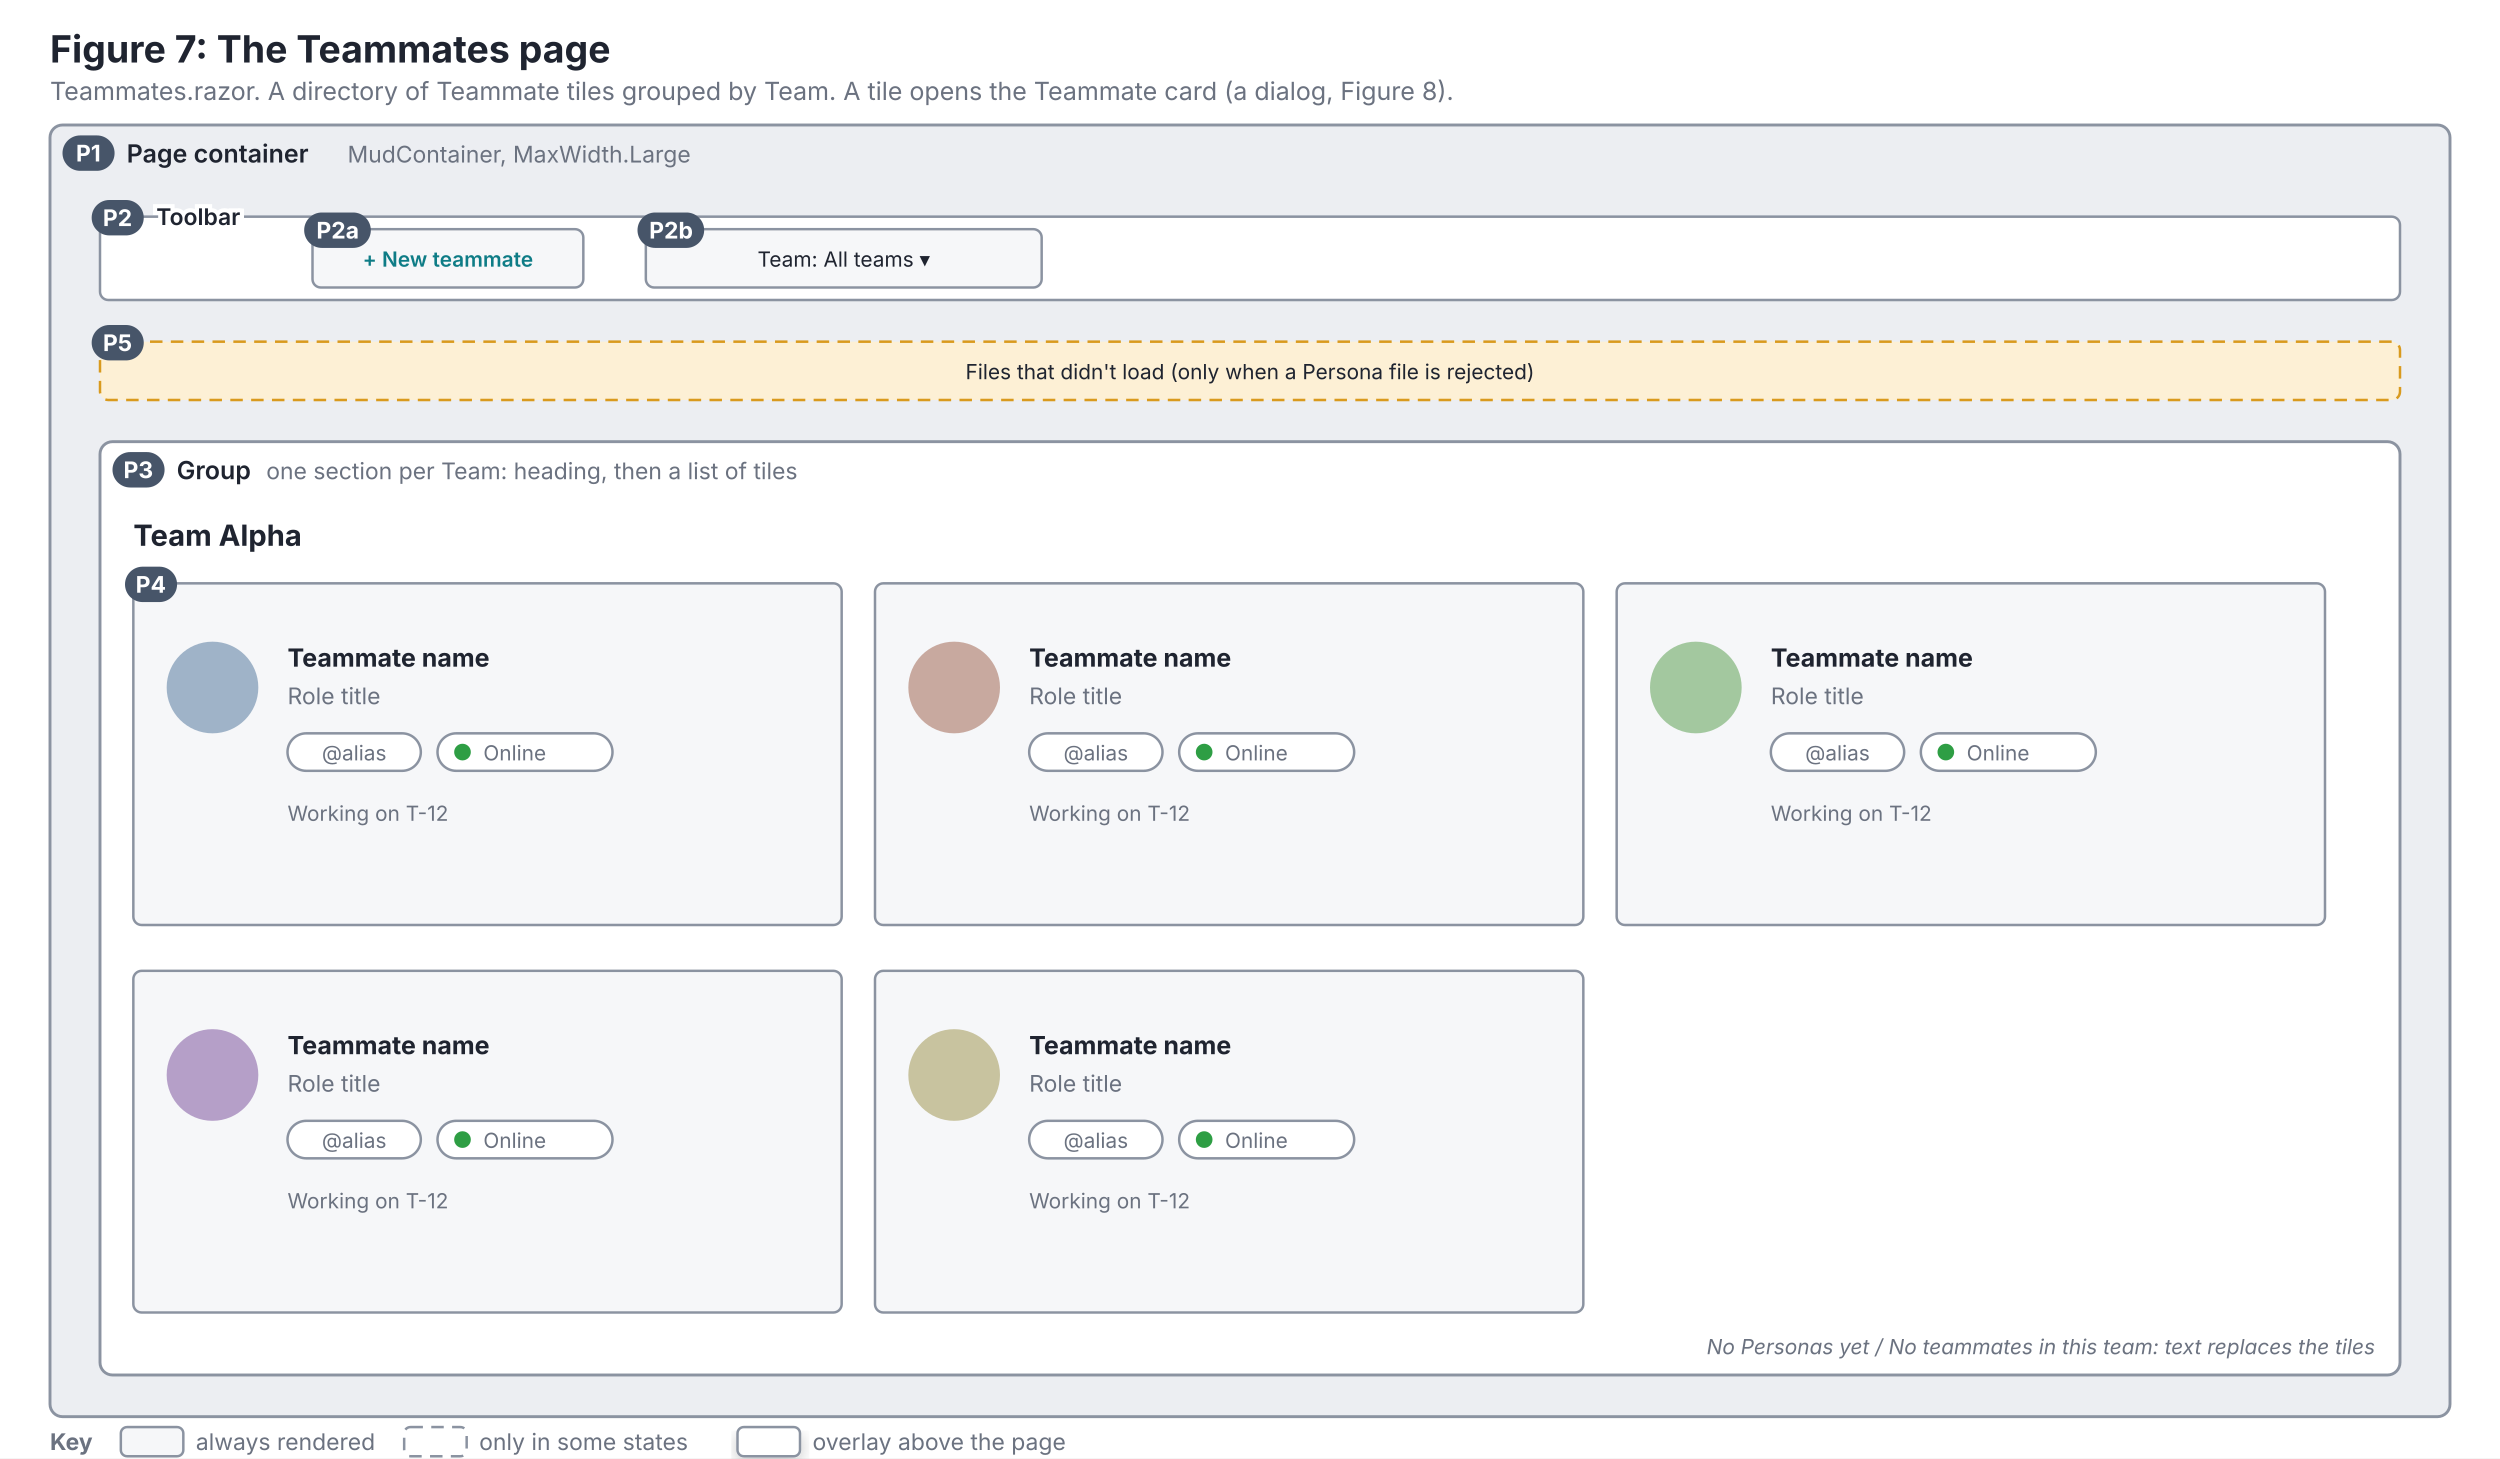
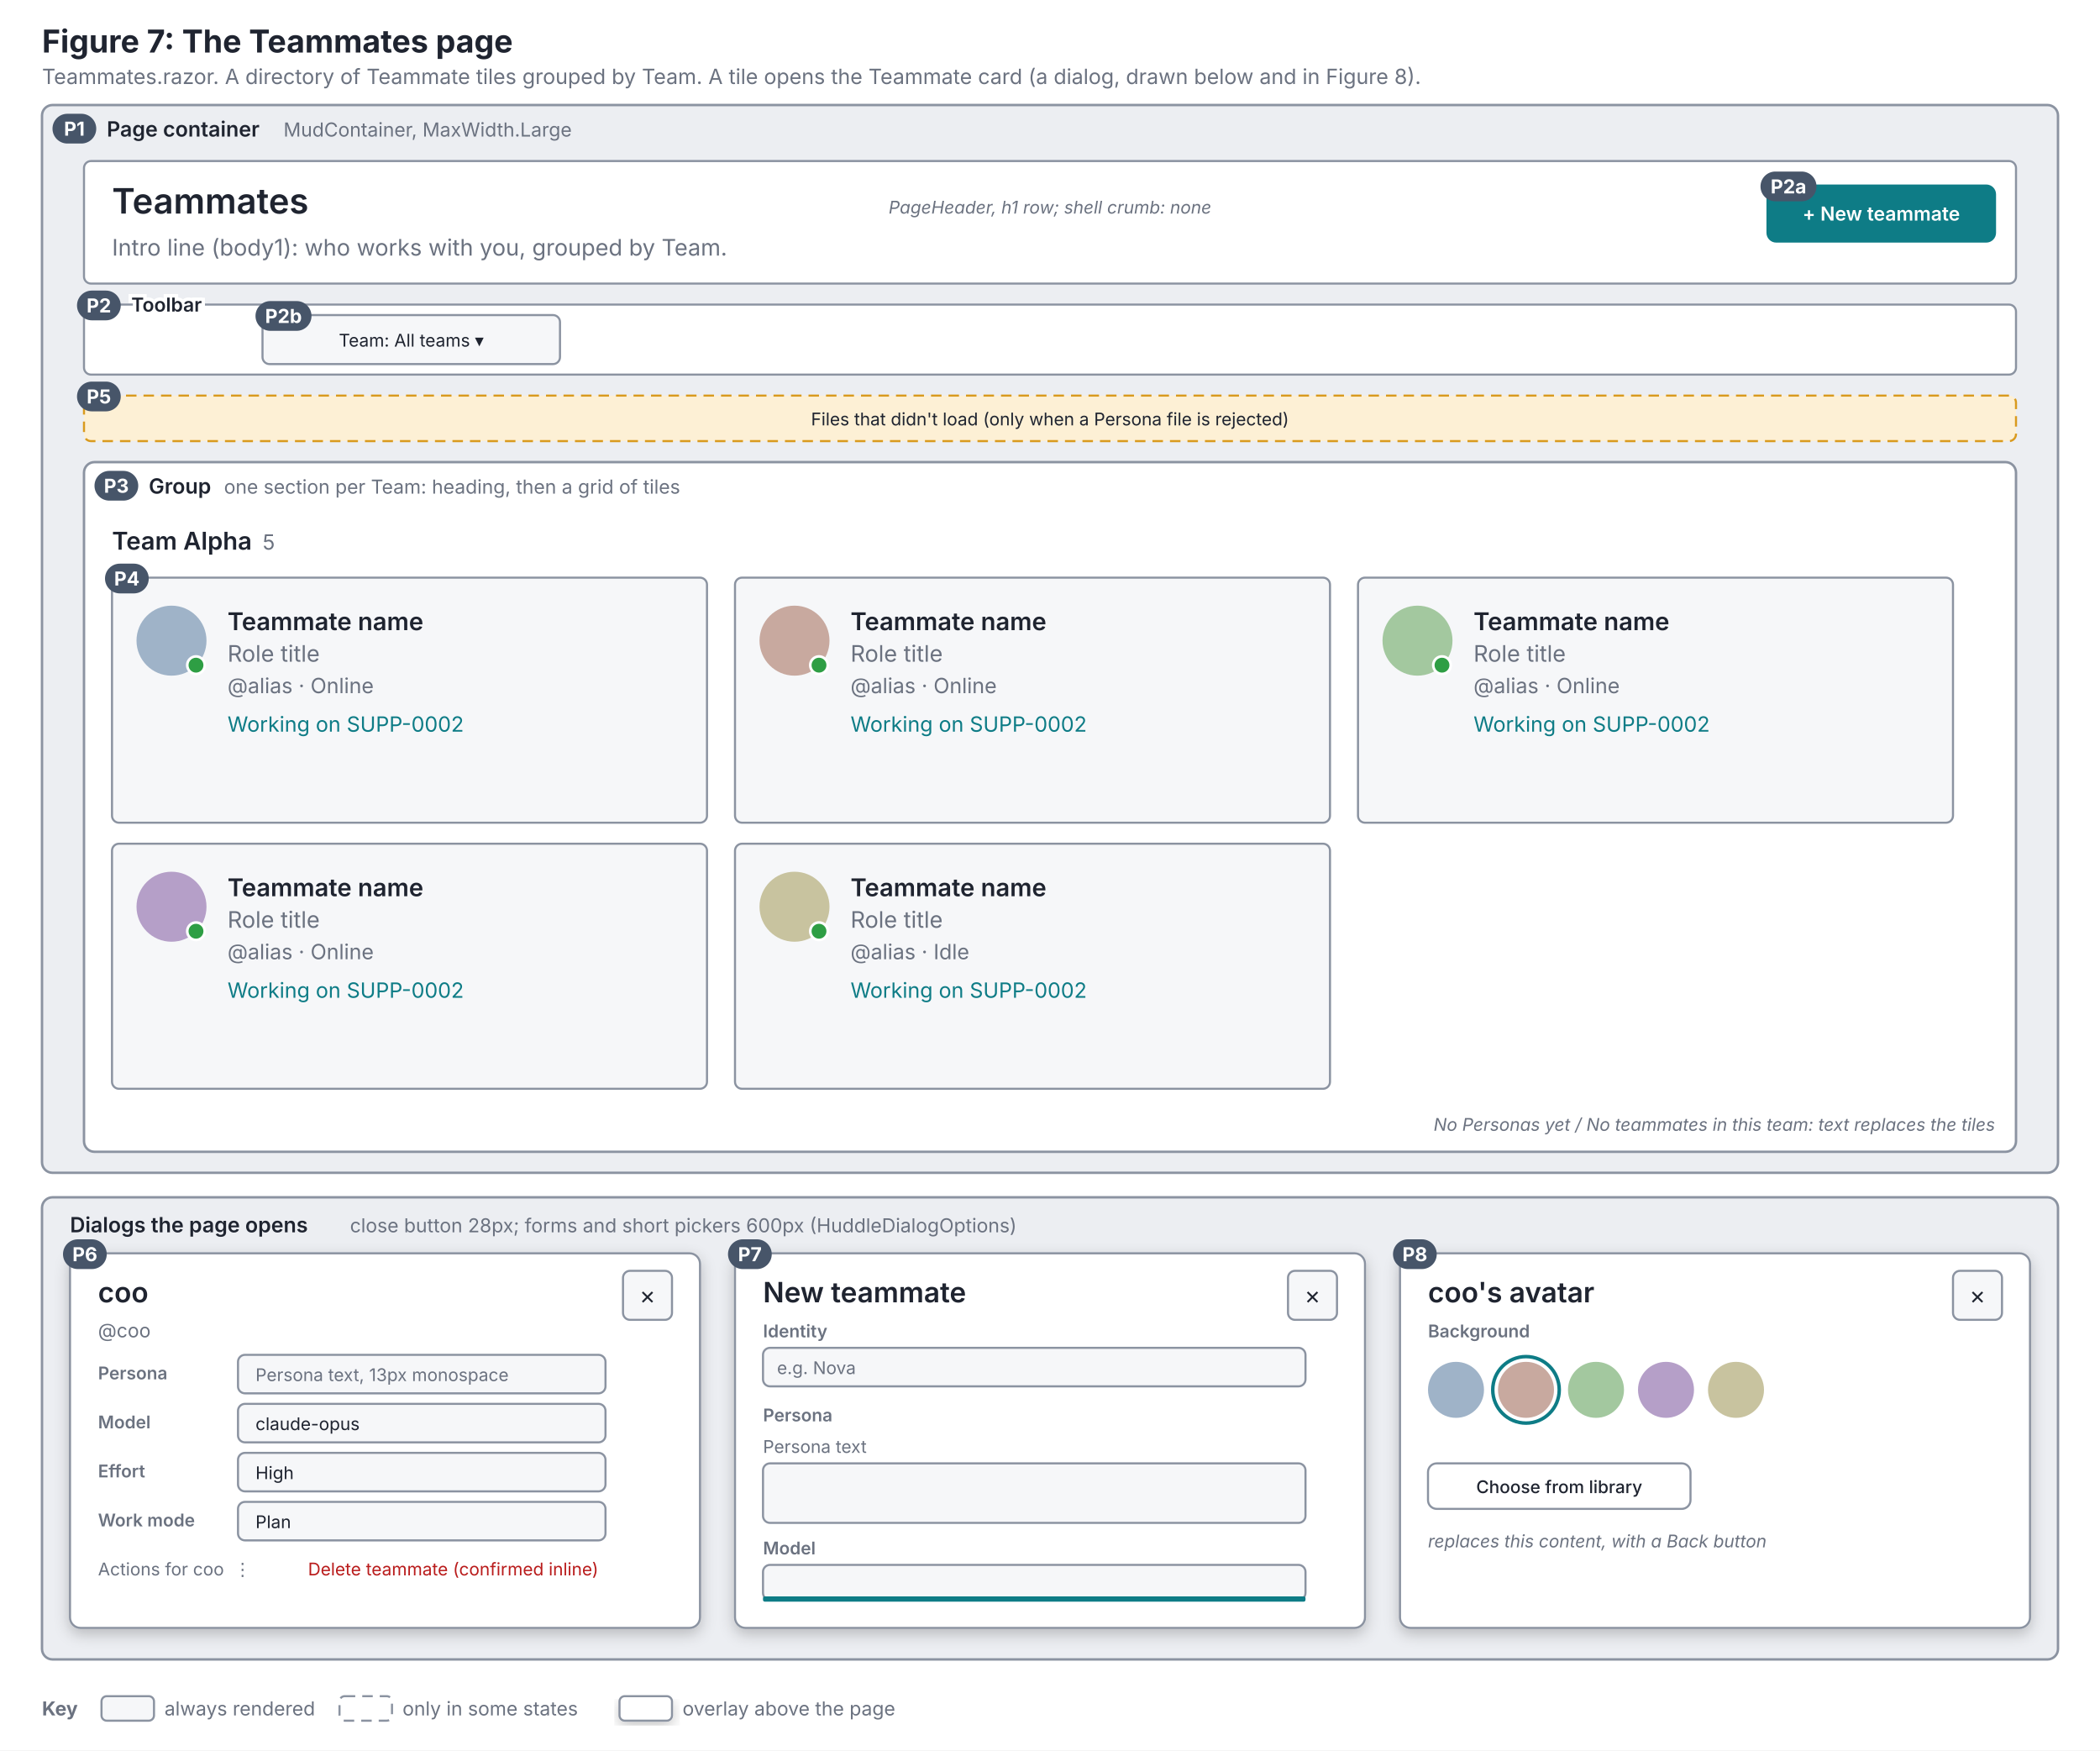
- <svg xmlns="http://www.w3.org/2000/svg" viewBox="0 0 1200 700" width="1200" height="700" font-family="Inter, 'Segoe UI', Helvetica, Arial, sans-serif" xml:space="preserve" style="white-space: pre" role="img" aria-label="Figure 7: The Teammates page">
+ <svg xmlns="http://www.w3.org/2000/svg" viewBox="0 0 1200 1000" width="1200" height="1000" font-family="Inter, 'Segoe UI', Helvetica, Arial, sans-serif" xml:space="preserve" style="white-space: pre" role="img" aria-label="Figure 7: The Teammates page">
  <defs>
    <filter id="sh" x="-10%" y="-10%" width="125%" height="130%">
      <feDropShadow dx="0" dy="3" stdDeviation="4" flood-color="#000" flood-opacity="0.22" />
    </filter>
    <marker id="ar" viewBox="0 0 10 10" refX="9" refY="5" markerWidth="7" markerHeight="7" orient="auto-start-reverse">
      <path d="M0 0 L10 5 L0 10 z" fill="#6b7280" />
    </marker>
  </defs>
-   <rect width="1200" height="700" fill="#ffffff" />
+   <rect width="1200" height="1000" fill="#ffffff" />
  <text x="24" y="30" font-size="18" font-weight="700" fill="#1f2430" text-anchor="start">Figure 7: The Teammates page</text>
-   <text x="24" y="48" font-size="12" font-weight="400" fill="#6b7280" text-anchor="start">Teammates.razor. A directory of Teammate tiles grouped by Team. A tile opens the Teammate card (a dialog, Figure 8).</text>
-   <rect x="24" y="60" width="1152" height="620" rx="6" fill="#eceef2" stroke="#8b93a1" stroke-width="1.4" />
+   <text x="24" y="48" font-size="12" font-weight="400" fill="#6b7280" text-anchor="start">Teammates.razor. A directory of Teammate tiles grouped by Team. A tile opens the Teammate card (a dialog, drawn below and in Figure 8).</text>
+   <rect x="24" y="60" width="1152" height="610" rx="6" fill="#eceef2" stroke="#8b93a1" stroke-width="1.4" />
  <rect x="30" y="65" width="25" height="17" rx="8.5" fill="#475569" />
-   <text x="42.4" y="77.5" font-size="11" font-weight="700" fill="#fff" text-anchor="middle">P1</text>
-   <text x="60.8" y="78" font-size="12" font-weight="600" fill="#1f2430" text-anchor="start">Page container</text>
-   <text x="166.8" y="78" font-size="11" font-weight="400" fill="#6b7280" text-anchor="start">MudContainer, MaxWidth.Large</text>
-   <rect x="48" y="104" width="1104" height="40" rx="4" fill="#ffffff" stroke="#8b93a1" stroke-width="1.2" />
-   <rect x="44" y="96" width="25" height="17" rx="8.5" fill="#475569" />
-   <text x="56.4" y="108.5" font-size="11" font-weight="700" fill="#fff" text-anchor="middle">P2</text>
-   <text x="75" y="108" font-size="11" font-weight="600" fill="#1f2430" stroke="#ffffff" stroke-width="4" paint-order="stroke">Toolbar</text>
-   <rect x="150" y="110" width="130" height="28" rx="4" fill="#f6f7f9" stroke="#8b93a1" stroke-width="1.2" />
-   <text x="215.0" y="128.0" font-size="10" font-weight="600" fill="#0e7c86" text-anchor="middle">+ New teammate</text>
-   <rect x="146" y="102" width="32" height="17" rx="8.5" fill="#475569" />
-   <text x="162.1" y="114.5" font-size="11" font-weight="700" fill="#fff" text-anchor="middle">P2a</text>
-   <rect x="310" y="110" width="190" height="28" rx="4" fill="#f6f7f9" stroke="#8b93a1" stroke-width="1.2" />
-   <text x="405.0" y="128.0" font-size="10" font-weight="400" fill="#1f2430" text-anchor="middle">Team: All teams ▾</text>
-   <rect x="306" y="102" width="32" height="17" rx="8.5" fill="#475569" />
-   <text x="322.1" y="114.5" font-size="11" font-weight="700" fill="#fff" text-anchor="middle">P2b</text>
-   <rect x="48" y="164" width="1104" height="28" rx="4" fill="#fdf0d5" stroke="#d99a1e" stroke-width="1.2" stroke-dasharray="6 4" />
-   <text x="600.0" y="182.0" font-size="10" font-weight="400" fill="#1f2430" text-anchor="middle">Files that didn't load (only when a Persona file is rejected)</text>
-   <rect x="44" y="156" width="25" height="17" rx="8.5" fill="#475569" />
-   <text x="56.4" y="168.5" font-size="11" font-weight="700" fill="#fff" text-anchor="middle">P5</text>
-   <rect x="48" y="212" width="1104" height="448" rx="6" fill="#ffffff" stroke="#8b93a1" stroke-width="1.4" />
-   <rect x="54" y="217" width="25" height="17" rx="8.5" fill="#475569" />
-   <text x="66.4" y="229.5" font-size="11" font-weight="700" fill="#fff" text-anchor="middle">P3</text>
-   <text x="84.8" y="230" font-size="12" font-weight="600" fill="#1f2430" text-anchor="start">Group</text>
-   <text x="127.8" y="230" font-size="11" font-weight="400" fill="#6b7280" text-anchor="start">one section per Team: heading, then a list of tiles</text>
-   <text x="64" y="262" font-size="14" font-weight="700" fill="#1f2430" text-anchor="start">Team Alpha</text>
-   <rect x="64" y="280" width="340" height="164" rx="4" fill="#f6f7f9" stroke="#8b93a1" stroke-width="1.2" />
-   <rect x="60" y="272" width="25" height="17" rx="8.5" fill="#475569" />
-   <text x="72.4" y="284.5" font-size="11" font-weight="700" fill="#fff" text-anchor="middle">P4</text>
-   <circle cx="102" cy="330" r="22" fill="#9fb3c8" stroke="none" stroke-width="1" />
-   <text x="138" y="320" font-size="12" font-weight="700" fill="#1f2430" text-anchor="start">Teammate name</text>
-   <text x="138" y="338" font-size="11" font-weight="400" fill="#6b7280" text-anchor="start">Role title</text>
-   <rect x="138" y="352" width="64" height="18" rx="9" fill="#ffffff" stroke="#8b93a1" stroke-width="1.2" />
-   <text x="170" y="365" font-size="10" font-weight="400" fill="#6b7280" text-anchor="middle">@alias</text>
-   <rect x="210" y="352" width="84" height="18" rx="9" fill="#ffffff" stroke="#8b93a1" stroke-width="1.2" />
-   <circle cx="222" cy="361" r="4" fill="#2e9e44" stroke="none" stroke-width="1" />
-   <text x="232" y="365" font-size="10" font-weight="400" fill="#6b7280" text-anchor="start">Online</text>
-   <text x="138" y="394" font-size="10" font-weight="400" fill="#6b7280" text-anchor="start">Working on T-12</text>
-   <rect x="420" y="280" width="340" height="164" rx="4" fill="#f6f7f9" stroke="#8b93a1" stroke-width="1.2" />
-   <circle cx="458" cy="330" r="22" fill="#c8a99f" stroke="none" stroke-width="1" />
-   <text x="494" y="320" font-size="12" font-weight="700" fill="#1f2430" text-anchor="start">Teammate name</text>
-   <text x="494" y="338" font-size="11" font-weight="400" fill="#6b7280" text-anchor="start">Role title</text>
-   <rect x="494" y="352" width="64" height="18" rx="9" fill="#ffffff" stroke="#8b93a1" stroke-width="1.2" />
-   <text x="526" y="365" font-size="10" font-weight="400" fill="#6b7280" text-anchor="middle">@alias</text>
-   <rect x="566" y="352" width="84" height="18" rx="9" fill="#ffffff" stroke="#8b93a1" stroke-width="1.2" />
-   <circle cx="578" cy="361" r="4" fill="#2e9e44" stroke="none" stroke-width="1" />
-   <text x="588" y="365" font-size="10" font-weight="400" fill="#6b7280" text-anchor="start">Online</text>
-   <text x="494" y="394" font-size="10" font-weight="400" fill="#6b7280" text-anchor="start">Working on T-12</text>
-   <rect x="776" y="280" width="340" height="164" rx="4" fill="#f6f7f9" stroke="#8b93a1" stroke-width="1.2" />
-   <circle cx="814" cy="330" r="22" fill="#a3c89f" stroke="none" stroke-width="1" />
-   <text x="850" y="320" font-size="12" font-weight="700" fill="#1f2430" text-anchor="start">Teammate name</text>
-   <text x="850" y="338" font-size="11" font-weight="400" fill="#6b7280" text-anchor="start">Role title</text>
-   <rect x="850" y="352" width="64" height="18" rx="9" fill="#ffffff" stroke="#8b93a1" stroke-width="1.2" />
-   <text x="882" y="365" font-size="10" font-weight="400" fill="#6b7280" text-anchor="middle">@alias</text>
-   <rect x="922" y="352" width="84" height="18" rx="9" fill="#ffffff" stroke="#8b93a1" stroke-width="1.2" />
-   <circle cx="934" cy="361" r="4" fill="#2e9e44" stroke="none" stroke-width="1" />
-   <text x="944" y="365" font-size="10" font-weight="400" fill="#6b7280" text-anchor="start">Online</text>
-   <text x="850" y="394" font-size="10" font-weight="400" fill="#6b7280" text-anchor="start">Working on T-12</text>
-   <rect x="64" y="466" width="340" height="164" rx="4" fill="#f6f7f9" stroke="#8b93a1" stroke-width="1.2" />
-   <circle cx="102" cy="516" r="22" fill="#b59fc8" stroke="none" stroke-width="1" />
-   <text x="138" y="506" font-size="12" font-weight="700" fill="#1f2430" text-anchor="start">Teammate name</text>
-   <text x="138" y="524" font-size="11" font-weight="400" fill="#6b7280" text-anchor="start">Role title</text>
-   <rect x="138" y="538" width="64" height="18" rx="9" fill="#ffffff" stroke="#8b93a1" stroke-width="1.2" />
-   <text x="170" y="551" font-size="10" font-weight="400" fill="#6b7280" text-anchor="middle">@alias</text>
-   <rect x="210" y="538" width="84" height="18" rx="9" fill="#ffffff" stroke="#8b93a1" stroke-width="1.2" />
-   <circle cx="222" cy="547" r="4" fill="#2e9e44" stroke="none" stroke-width="1" />
-   <text x="232" y="551" font-size="10" font-weight="400" fill="#6b7280" text-anchor="start">Online</text>
-   <text x="138" y="580" font-size="10" font-weight="400" fill="#6b7280" text-anchor="start">Working on T-12</text>
-   <rect x="420" y="466" width="340" height="164" rx="4" fill="#f6f7f9" stroke="#8b93a1" stroke-width="1.2" />
-   <circle cx="458" cy="516" r="22" fill="#c8c39f" stroke="none" stroke-width="1" />
-   <text x="494" y="506" font-size="12" font-weight="700" fill="#1f2430" text-anchor="start">Teammate name</text>
-   <text x="494" y="524" font-size="11" font-weight="400" fill="#6b7280" text-anchor="start">Role title</text>
-   <rect x="494" y="538" width="64" height="18" rx="9" fill="#ffffff" stroke="#8b93a1" stroke-width="1.2" />
-   <text x="526" y="551" font-size="10" font-weight="400" fill="#6b7280" text-anchor="middle">@alias</text>
-   <rect x="566" y="538" width="84" height="18" rx="9" fill="#ffffff" stroke="#8b93a1" stroke-width="1.2" />
-   <circle cx="578" cy="547" r="4" fill="#2e9e44" stroke="none" stroke-width="1" />
-   <text x="588" y="551" font-size="10" font-weight="400" fill="#6b7280" text-anchor="start">Online</text>
-   <text x="494" y="580" font-size="10" font-weight="400" fill="#6b7280" text-anchor="start">Working on T-12</text>
-   <text x="1140" y="650" font-size="10" font-weight="400" fill="#6b7280" text-anchor="end" font-style="italic">No Personas yet / No teammates in this team: text replaces the tiles</text>
-   <text x="24" y="696" font-size="11" font-weight="700" fill="#6b7280" text-anchor="start">Key</text>
-   <rect x="58" y="685" width="30" height="14" rx="3" fill="#f6f7f9" stroke="#8b93a1" stroke-width="1.2" />
-   <text x="94" y="696" font-size="11" font-weight="400" fill="#6b7280" text-anchor="start">always rendered</text>
-   <rect x="194" y="685" width="30" height="14" rx="3" fill="#ffffff" stroke="#8b93a1" stroke-width="1.2" stroke-dasharray="6 4" />
-   <text x="230" y="696" font-size="11" font-weight="400" fill="#6b7280" text-anchor="start">only in some states</text>
-   <rect x="354" y="685" width="30" height="14" rx="3" fill="#ffffff" stroke="#8b93a1" stroke-width="1.2" filter="url(#sh)" />
-   <text x="390" y="696" font-size="11" font-weight="400" fill="#6b7280" text-anchor="start">overlay above the page</text>
+   <text x="42.5" y="77.5" font-size="11" font-weight="700" fill="#fff" text-anchor="middle">P1</text>
+   <text x="61" y="78" font-size="12" font-weight="600" fill="#1f2430" text-anchor="start">Page container</text>
+   <text x="162.0" y="78" font-size="11" font-weight="400" fill="#6b7280" text-anchor="start">MudContainer, MaxWidth.Large</text>
+   <rect x="48" y="92" width="1104" height="70" rx="4" fill="#ffffff" stroke="#8b93a1" stroke-width="1.2" />
+   <text x="64" y="122" font-size="20" font-weight="600" fill="#1f2430" text-anchor="start">Teammates</text>
+   <text x="64" y="146" font-size="13" font-weight="400" fill="#6b7280" text-anchor="start">Intro line (body1): who works with you, grouped by Team.</text>
+   <text x="600" y="122" font-size="10" font-weight="400" fill="#6b7280" text-anchor="middle" font-style="italic">PageHeader, h1 row; shell crumb: none</text>
+   <rect x="1010" y="106" width="130" height="32" rx="5" fill="#0e7c86" stroke="#0e7c86" stroke-width="1.2" />
+   <text x="1075" y="126" font-size="11" font-weight="600" fill="#fff" text-anchor="middle">+ New teammate</text>
+   <rect x="1006" y="98" width="32" height="17" rx="8.5" fill="#475569" />
+   <text x="1022.0" y="110.5" font-size="11" font-weight="700" fill="#fff" text-anchor="middle">P2a</text>
+   <rect x="48" y="174" width="1104" height="40" rx="4" fill="#ffffff" stroke="#8b93a1" stroke-width="1.2" />
+   <rect x="44" y="166" width="25" height="17" rx="8.5" fill="#475569" />
+   <text x="56.5" y="178.5" font-size="11" font-weight="700" fill="#fff" text-anchor="middle">P2</text>
+   <text x="75" y="178" font-size="11" font-weight="600" fill="#1f2430" text-anchor="start" stroke="#ffffff" stroke-width="4" paint-order="stroke">Toolbar</text>
+   <rect x="150" y="180" width="170" height="28" rx="4" fill="#f6f7f9" stroke="#8b93a1" stroke-width="1.2" />
+   <text x="235" y="198" font-size="10" font-weight="400" fill="#1f2430" text-anchor="middle">Team: All teams ▾</text>
+   <rect x="146" y="172" width="32" height="17" rx="8.5" fill="#475569" />
+   <text x="162.0" y="184.5" font-size="11" font-weight="700" fill="#fff" text-anchor="middle">P2b</text>
+   <rect x="48" y="226" width="1104" height="26" rx="4" fill="#fdf0d5" stroke="#d99a1e" stroke-width="1.2" stroke-dasharray="6 4" />
+   <text x="600" y="243" font-size="10" font-weight="400" fill="#1f2430" text-anchor="middle">Files that didn't load (only when a Persona file is rejected)</text>
+   <rect x="44" y="218" width="25" height="17" rx="8.5" fill="#475569" />
+   <text x="56.5" y="230.5" font-size="11" font-weight="700" fill="#fff" text-anchor="middle">P5</text>
+   <rect x="48" y="264" width="1104" height="394" rx="6" fill="#ffffff" stroke="#8b93a1" stroke-width="1.4" />
+   <rect x="54" y="269" width="25" height="17" rx="8.5" fill="#475569" />
+   <text x="66.5" y="281.5" font-size="11" font-weight="700" fill="#fff" text-anchor="middle">P3</text>
+   <text x="85" y="282" font-size="12" font-weight="600" fill="#1f2430" text-anchor="start">Group</text>
+   <text x="128" y="282" font-size="11" font-weight="400" fill="#6b7280" text-anchor="start">one section per Team: heading, then a grid of tiles</text>
+   <text x="64" y="314" font-size="14" font-weight="600" fill="#1f2430" text-anchor="start">Team Alpha</text>
+   <text x="150" y="314" font-size="12" font-weight="400" fill="#6b7280" text-anchor="start">5</text>
+   <rect x="64" y="330" width="340" height="140" rx="4" fill="#f6f7f9" stroke="#8b93a1" stroke-width="1.2" />
+   <rect x="60" y="322" width="25" height="17" rx="8.5" fill="#475569" />
+   <text x="72.5" y="334.5" font-size="11" font-weight="700" fill="#fff" text-anchor="middle">P4</text>
+   <circle cx="98" cy="366" r="20" fill="#9fb3c8" stroke="none" stroke-width="1" />
+   <circle cx="112" cy="380" r="5" fill="#2e9e44" stroke="#ffffff" stroke-width="1.5" />
+   <text x="130" y="360" font-size="14" font-weight="600" fill="#1f2430" text-anchor="start">Teammate name</text>
+   <text x="130" y="378" font-size="13" font-weight="400" fill="#6b7280" text-anchor="start">Role title</text>
+   <text x="130" y="396" font-size="12" font-weight="400" fill="#6b7280" text-anchor="start">@alias · Online</text>
+   <text x="130" y="418" font-size="12" font-weight="400" fill="#0e7c86" text-anchor="start">Working on SUPP-0002</text>
+   <rect x="420" y="330" width="340" height="140" rx="4" fill="#f6f7f9" stroke="#8b93a1" stroke-width="1.2" />
+   <circle cx="454" cy="366" r="20" fill="#c8a99f" stroke="none" stroke-width="1" />
+   <circle cx="468" cy="380" r="5" fill="#2e9e44" stroke="#ffffff" stroke-width="1.5" />
+   <text x="486" y="360" font-size="14" font-weight="600" fill="#1f2430" text-anchor="start">Teammate name</text>
+   <text x="486" y="378" font-size="13" font-weight="400" fill="#6b7280" text-anchor="start">Role title</text>
+   <text x="486" y="396" font-size="12" font-weight="400" fill="#6b7280" text-anchor="start">@alias · Online</text>
+   <text x="486" y="418" font-size="12" font-weight="400" fill="#0e7c86" text-anchor="start">Working on SUPP-0002</text>
+   <rect x="776" y="330" width="340" height="140" rx="4" fill="#f6f7f9" stroke="#8b93a1" stroke-width="1.2" />
+   <circle cx="810" cy="366" r="20" fill="#a3c89f" stroke="none" stroke-width="1" />
+   <circle cx="824" cy="380" r="5" fill="#2e9e44" stroke="#ffffff" stroke-width="1.5" />
+   <text x="842" y="360" font-size="14" font-weight="600" fill="#1f2430" text-anchor="start">Teammate name</text>
+   <text x="842" y="378" font-size="13" font-weight="400" fill="#6b7280" text-anchor="start">Role title</text>
+   <text x="842" y="396" font-size="12" font-weight="400" fill="#6b7280" text-anchor="start">@alias · Online</text>
+   <text x="842" y="418" font-size="12" font-weight="400" fill="#0e7c86" text-anchor="start">Working on SUPP-0002</text>
+   <rect x="64" y="482" width="340" height="140" rx="4" fill="#f6f7f9" stroke="#8b93a1" stroke-width="1.2" />
+   <circle cx="98" cy="518" r="20" fill="#b59fc8" stroke="none" stroke-width="1" />
+   <circle cx="112" cy="532" r="5" fill="#2e9e44" stroke="#ffffff" stroke-width="1.5" />
+   <text x="130" y="512" font-size="14" font-weight="600" fill="#1f2430" text-anchor="start">Teammate name</text>
+   <text x="130" y="530" font-size="13" font-weight="400" fill="#6b7280" text-anchor="start">Role title</text>
+   <text x="130" y="548" font-size="12" font-weight="400" fill="#6b7280" text-anchor="start">@alias · Online</text>
+   <text x="130" y="570" font-size="12" font-weight="400" fill="#0e7c86" text-anchor="start">Working on SUPP-0002</text>
+   <rect x="420" y="482" width="340" height="140" rx="4" fill="#f6f7f9" stroke="#8b93a1" stroke-width="1.2" />
+   <circle cx="454" cy="518" r="20" fill="#c8c39f" stroke="none" stroke-width="1" />
+   <circle cx="468" cy="532" r="5" fill="#2e9e44" stroke="#ffffff" stroke-width="1.5" />
+   <text x="486" y="512" font-size="14" font-weight="600" fill="#1f2430" text-anchor="start">Teammate name</text>
+   <text x="486" y="530" font-size="13" font-weight="400" fill="#6b7280" text-anchor="start">Role title</text>
+   <text x="486" y="548" font-size="12" font-weight="400" fill="#6b7280" text-anchor="start">@alias · Idle</text>
+   <text x="486" y="570" font-size="12" font-weight="400" fill="#0e7c86" text-anchor="start">Working on SUPP-0002</text>
+   <text x="1140" y="646" font-size="10" font-weight="400" fill="#6b7280" text-anchor="end" font-style="italic">No Personas yet / No teammates in this team: text replaces the tiles</text>
+   <rect x="24" y="684" width="1152" height="264" rx="6" fill="#eceef2" stroke="#8b93a1" stroke-width="1.4" />
+   <text x="40" y="704" font-size="12" font-weight="600" fill="#1f2430" text-anchor="start">Dialogs the page opens</text>
+   <text x="200" y="704" font-size="11" font-weight="400" fill="#6b7280" text-anchor="start">close button 28px; forms and short pickers 600px (HuddleDialogOptions)</text>
+   <rect x="40" y="716" width="360" height="214" rx="6" fill="#ffffff" stroke="#8b93a1" stroke-width="1.2" filter="url(#sh)" />
+   <rect x="36" y="708" width="25" height="17" rx="8.5" fill="#475569" />
+   <text x="48.5" y="720.5" font-size="11" font-weight="700" fill="#fff" text-anchor="middle">P6</text>
+   <text x="56" y="744" font-size="16" font-weight="600" fill="#1f2430" text-anchor="start">coo</text>
+   <rect x="356" y="726" width="28" height="28" rx="4" fill="#f6f7f9" stroke="#8b93a1" stroke-width="1.2" />
+   <text x="370" y="745" font-size="11" font-weight="400" fill="#1f2430" text-anchor="middle">✕</text>
+   <text x="56" y="764" font-size="11" font-weight="400" fill="#6b7280" text-anchor="start">@coo</text>
+   <text x="56" y="788" font-size="10" font-weight="600" fill="#6b7280" text-anchor="start">Persona</text>
+   <rect x="136" y="774" width="210" height="22" rx="4" fill="#f6f7f9" stroke="#8b93a1" stroke-width="1.2" />
+   <text x="146" y="789" font-size="10" font-weight="400" fill="#6b7280" text-anchor="start">Persona text, 13px monospace</text>
+   <text x="56" y="816" font-size="10" font-weight="600" fill="#6b7280" text-anchor="start">Model</text>
+   <rect x="136" y="802" width="210" height="22" rx="4" fill="#f6f7f9" stroke="#8b93a1" stroke-width="1.2" />
+   <text x="146" y="817" font-size="10" font-weight="400" fill="#1f2430" text-anchor="start">claude-opus</text>
+   <text x="56" y="844" font-size="10" font-weight="600" fill="#6b7280" text-anchor="start">Effort</text>
+   <rect x="136" y="830" width="210" height="22" rx="4" fill="#f6f7f9" stroke="#8b93a1" stroke-width="1.2" />
+   <text x="146" y="845" font-size="10" font-weight="400" fill="#1f2430" text-anchor="start">High</text>
+   <text x="56" y="872" font-size="10" font-weight="600" fill="#6b7280" text-anchor="start">Work mode</text>
+   <rect x="136" y="858" width="210" height="22" rx="4" fill="#f6f7f9" stroke="#8b93a1" stroke-width="1.2" />
+   <text x="146" y="873" font-size="10" font-weight="400" fill="#1f2430" text-anchor="start">Plan</text>
+   <text x="56" y="900" font-size="10" font-weight="400" fill="#6b7280" text-anchor="start">Actions for coo  ⋮</text>
+   <text x="176" y="900" font-size="10" font-weight="400" fill="#b91c1c" text-anchor="start">Delete teammate (confirmed inline)</text>
+   <rect x="420" y="716" width="360" height="214" rx="6" fill="#ffffff" stroke="#8b93a1" stroke-width="1.2" filter="url(#sh)" />
+   <rect x="416" y="708" width="25" height="17" rx="8.5" fill="#475569" />
+   <text x="428.5" y="720.5" font-size="11" font-weight="700" fill="#fff" text-anchor="middle">P7</text>
+   <text x="436" y="744" font-size="16" font-weight="600" fill="#1f2430" text-anchor="start">New teammate</text>
+   <rect x="736" y="726" width="28" height="28" rx="4" fill="#f6f7f9" stroke="#8b93a1" stroke-width="1.2" />
+   <text x="750" y="745" font-size="11" font-weight="400" fill="#1f2430" text-anchor="middle">✕</text>
+   <text x="436" y="764" font-size="10" font-weight="600" fill="#6b7280" text-anchor="start">Identity</text>
+   <rect x="436" y="770" width="310" height="22" rx="4" fill="#f6f7f9" stroke="#8b93a1" stroke-width="1.2" />
+   <text x="444" y="785" font-size="10" font-weight="400" fill="#6b7280" text-anchor="start">e.g. Nova</text>
+   <text x="436" y="812" font-size="10" font-weight="600" fill="#6b7280" text-anchor="start">Persona</text>
+   <text x="436" y="830" font-size="10" font-weight="400" fill="#6b7280" text-anchor="start">Persona text</text>
+   <rect x="436" y="836" width="310" height="34" rx="4" fill="#f6f7f9" stroke="#8b93a1" stroke-width="1.2" />
+   <text x="436" y="888" font-size="10" font-weight="600" fill="#6b7280" text-anchor="start">Model</text>
+   <rect x="436" y="894" width="310" height="20" rx="4" fill="#f6f7f9" stroke="#8b93a1" stroke-width="1.2" />
+   <rect x="436" y="912" width="310" height="3" rx="1" fill="#0e7c86" stroke="none" />
+   <rect x="800" y="716" width="360" height="214" rx="6" fill="#ffffff" stroke="#8b93a1" stroke-width="1.2" filter="url(#sh)" />
+   <rect x="796" y="708" width="25" height="17" rx="8.5" fill="#475569" />
+   <text x="808.5" y="720.5" font-size="11" font-weight="700" fill="#fff" text-anchor="middle">P8</text>
+   <text x="816" y="744" font-size="16" font-weight="600" fill="#1f2430" text-anchor="start">coo's avatar</text>
+   <rect x="1116" y="726" width="28" height="28" rx="4" fill="#f6f7f9" stroke="#8b93a1" stroke-width="1.2" />
+   <text x="1130" y="745" font-size="11" font-weight="400" fill="#1f2430" text-anchor="middle">✕</text>
+   <text x="816" y="764" font-size="10" font-weight="600" fill="#6b7280" text-anchor="start">Background</text>
+   <circle cx="832" cy="794" r="16" fill="#9fb3c8" stroke="none" stroke-width="1" />
+   <circle cx="872" cy="794" r="16" fill="#c8a99f" stroke="none" stroke-width="1" />
+   <circle cx="912" cy="794" r="16" fill="#a3c89f" stroke="none" stroke-width="1" />
+   <circle cx="952" cy="794" r="16" fill="#b59fc8" stroke="none" stroke-width="1" />
+   <circle cx="992" cy="794" r="16" fill="#c8c39f" stroke="none" stroke-width="1" />
+   <circle cx="872" cy="794" r="19" fill="none" stroke="#0e7c86" stroke-width="2" />
+   <rect x="816" y="836" width="150" height="26" rx="5" fill="#ffffff" stroke="#8b93a1" stroke-width="1.2" />
+   <text x="891.0" y="853.0" font-size="10" font-weight="500" fill="#1f2430" text-anchor="middle">Choose from library</text>
+   <text x="816" y="884" font-size="10" font-weight="400" fill="#6b7280" text-anchor="start" font-style="italic">replaces this content, with a Back button</text>
+   <text x="24" y="980" font-size="11" font-weight="700" fill="#6b7280" text-anchor="start">Key</text>
+   <rect x="58" y="969" width="30" height="14" rx="3" fill="#f6f7f9" stroke="#8b93a1" stroke-width="1.2" />
+   <text x="94" y="980" font-size="11" font-weight="400" fill="#6b7280" text-anchor="start">always rendered</text>
+   <rect x="194" y="969" width="30" height="14" rx="3" fill="#ffffff" stroke="#8b93a1" stroke-width="1.2" stroke-dasharray="6 4" />
+   <text x="230" y="980" font-size="11" font-weight="400" fill="#6b7280" text-anchor="start">only in some states</text>
+   <rect x="354" y="969" width="30" height="14" rx="3" fill="#ffffff" stroke="#8b93a1" stroke-width="1.2" filter="url(#sh)" />
+   <text x="390" y="980" font-size="11" font-weight="400" fill="#6b7280" text-anchor="start">overlay above the page</text>
</svg>
